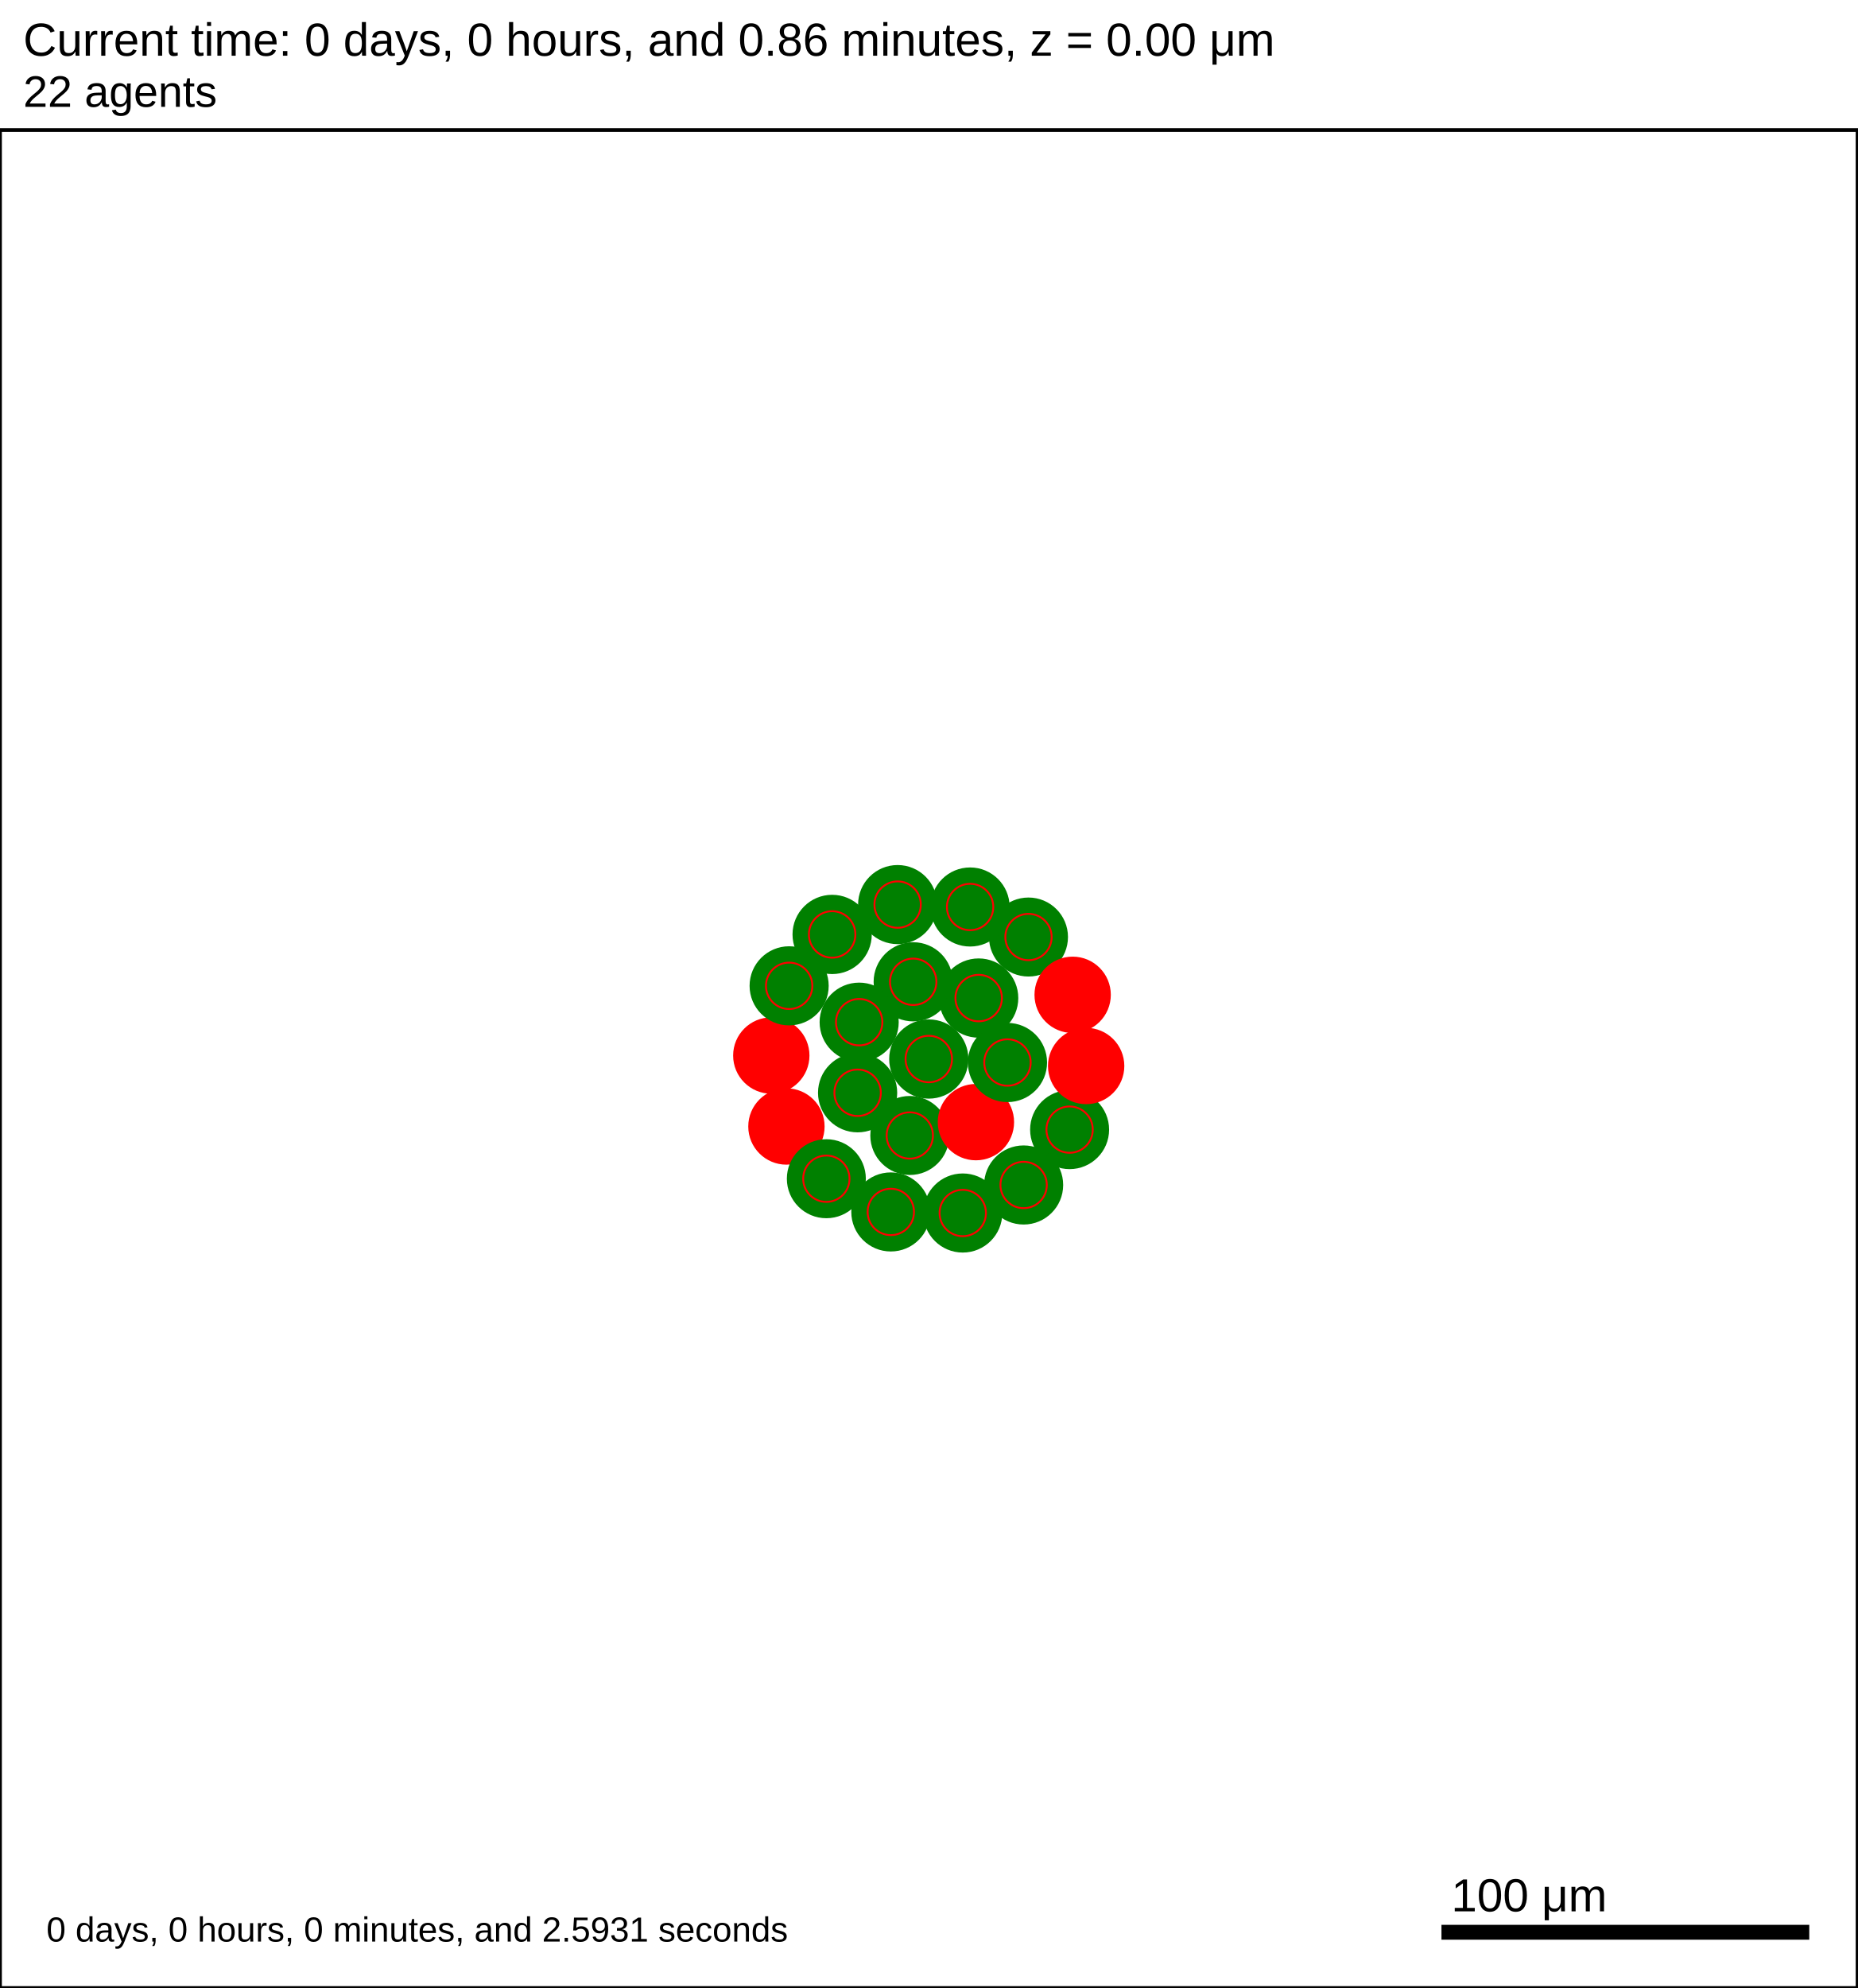
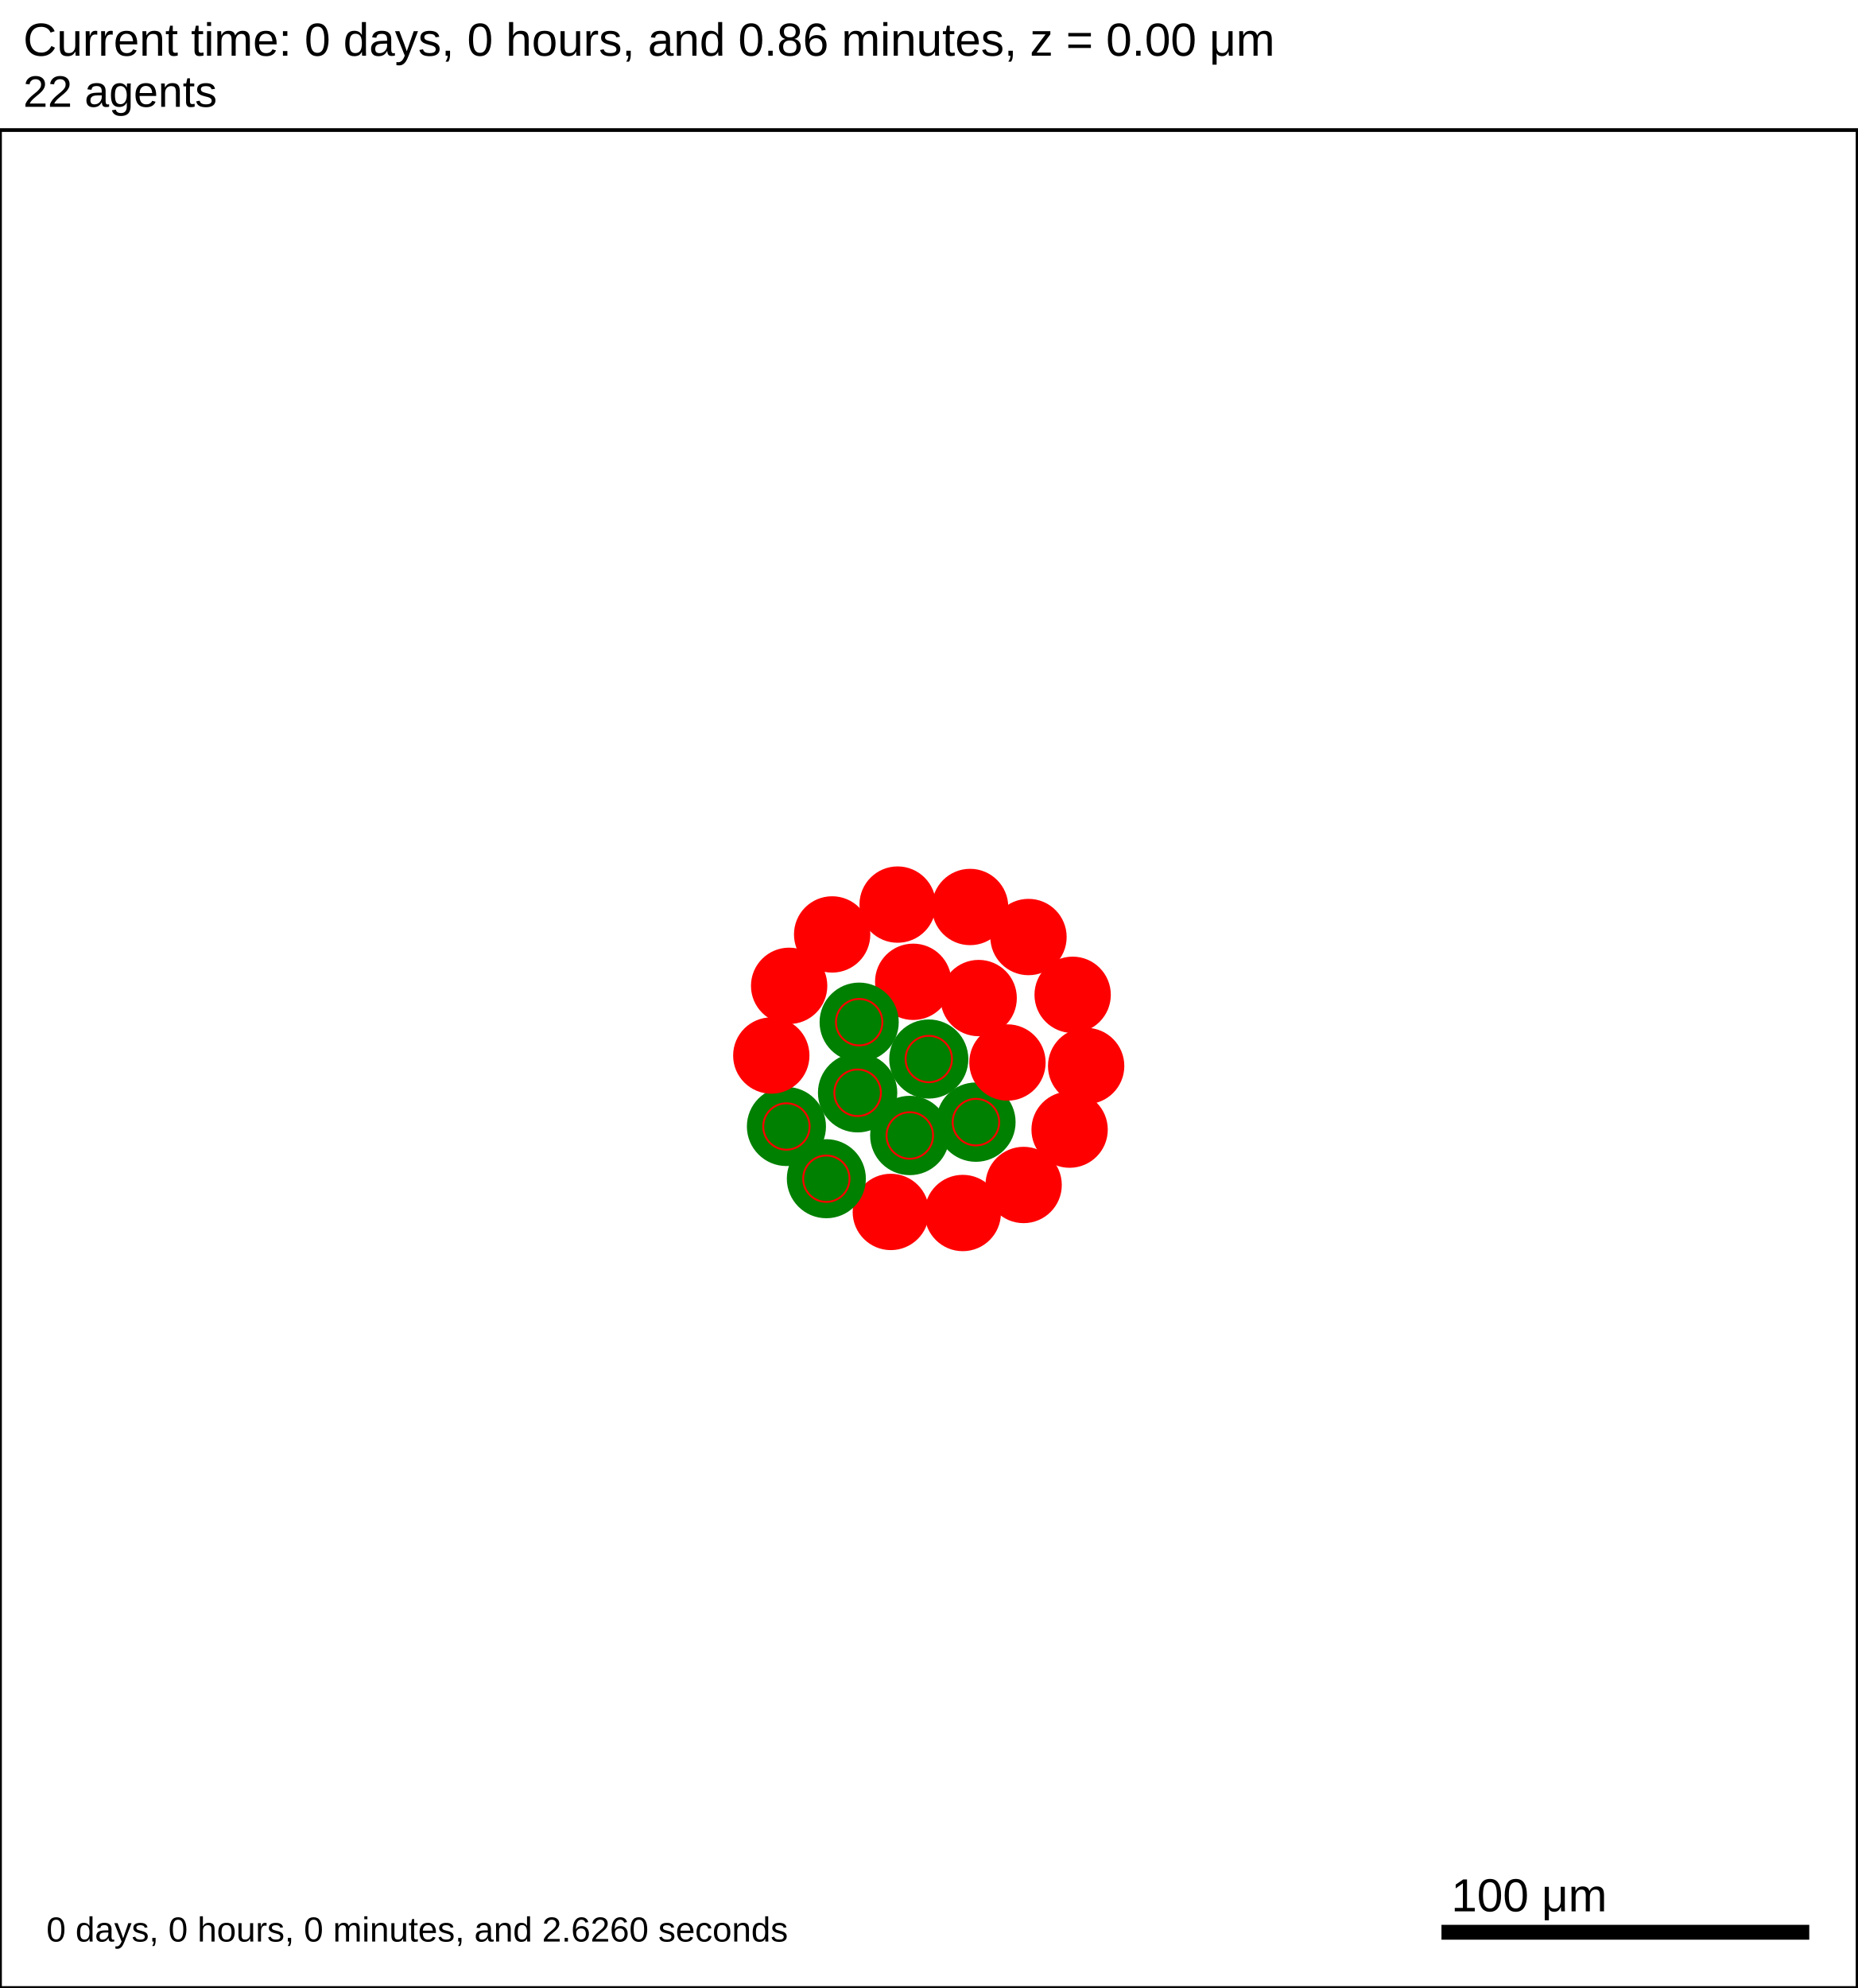
<svg xmlns="http://www.w3.org/2000/svg" version="1.1" width="500" height="535" id="svg2">
  <rect x="0" y="0" width="500" height="535" stroke-width="1" stroke="white" fill="white" />
  <text x="6.25" y="15" font-family="Arial" font-size="12.5" fill="black">
   Current time: 0 days, 0 hours, and 0.86 minutes, z = 0.00 μm
  </text>
  <text x="6.25" y="28.75" font-family="Arial" font-size="11.875" fill="black">
   22 agents
  </text>
  <g id="tissue" transform="translate(0,535) scale(1,-1)">
    <g id="ECM">
  </g>
    <g id="cells">
      <g id="cell0">
-         <circle cx="250" cy="250" r="10.412" stroke-width="0.5" stroke="green" fill="green" />
-         <circle cx="250" cy="250" r="6.252" stroke-width="0.5" stroke="red" fill="green" />
+         <circle cx="250" cy="250" r="10.397" stroke-width="0.5" stroke="green" fill="green" />
+         <circle cx="250" cy="250" r="6.243" stroke-width="0.5" stroke="red" fill="green" />
      </g>
      <g id="cell1">
-         <circle cx="230.842" cy="240.923" r="10.408" stroke-width="0.5" stroke="green" fill="green" />
-         <circle cx="230.842" cy="240.923" r="6.25" stroke-width="0.5" stroke="red" fill="green" />
+         <circle cx="230.842" cy="240.923" r="10.428" stroke-width="0.5" stroke="green" fill="green" />
+         <circle cx="230.842" cy="240.923" r="6.262" stroke-width="0.5" stroke="red" fill="green" />
      </g>
      <g id="cell2">
-         <circle cx="263.426" cy="266.406" r="10.416" stroke-width="0.5" stroke="green" fill="green" />
-         <circle cx="263.426" cy="266.406" r="6.255" stroke-width="0.5" stroke="red" fill="green" />
+         <circle cx="263.426" cy="266.406" r="10.023" stroke-width="0.5" stroke="red" fill="red" />
+         <circle cx="263.426" cy="266.406" r="6.018" stroke-width="0.5" stroke="red" fill="red" />
      </g>
      <g id="cell3">
-         <circle cx="244.892" cy="229.425" r="10.381" stroke-width="0.5" stroke="green" fill="green" />
-         <circle cx="244.892" cy="229.425" r="6.234" stroke-width="0.5" stroke="red" fill="green" />
+         <circle cx="244.892" cy="229.425" r="10.428" stroke-width="0.5" stroke="green" fill="green" />
+         <circle cx="244.892" cy="229.425" r="6.262" stroke-width="0.5" stroke="red" fill="green" />
      </g>
      <g id="cell4">
-         <circle cx="245.806" cy="270.781" r="10.401" stroke-width="0.5" stroke="green" fill="green" />
-         <circle cx="245.806" cy="270.781" r="6.246" stroke-width="0.5" stroke="red" fill="green" />
+         <circle cx="245.806" cy="270.781" r="10.023" stroke-width="0.5" stroke="red" fill="red" />
+         <circle cx="245.806" cy="270.781" r="6.018" stroke-width="0.5" stroke="red" fill="red" />
      </g>
      <g id="cell5">
-         <circle cx="262.688" cy="233.016" r="10.023" stroke-width="0.5" stroke="red" fill="red" />
-         <circle cx="262.688" cy="233.016" r="6.018" stroke-width="0.5" stroke="red" fill="red" />
+         <circle cx="262.688" cy="233.016" r="10.428" stroke-width="0.5" stroke="green" fill="green" />
+         <circle cx="262.688" cy="233.016" r="6.262" stroke-width="0.5" stroke="red" fill="green" />
      </g>
      <g id="cell6">
-         <circle cx="231.262" cy="259.916" r="10.397" stroke-width="0.5" stroke="green" fill="green" />
-         <circle cx="231.262" cy="259.916" r="6.243" stroke-width="0.5" stroke="red" fill="green" />
+         <circle cx="231.262" cy="259.916" r="10.405" stroke-width="0.5" stroke="green" fill="green" />
+         <circle cx="231.262" cy="259.916" r="6.248" stroke-width="0.5" stroke="red" fill="green" />
      </g>
      <g id="cell7">
-         <circle cx="271.179" cy="249.063" r="10.408" stroke-width="0.5" stroke="green" fill="green" />
-         <circle cx="271.179" cy="249.063" r="6.25" stroke-width="0.5" stroke="red" fill="green" />
+         <circle cx="271.179" cy="249.063" r="10.023" stroke-width="0.5" stroke="red" fill="red" />
+         <circle cx="271.179" cy="249.063" r="6.018" stroke-width="0.5" stroke="red" fill="red" />
      </g>
      <g id="cell8">
-         <circle cx="259.148" cy="208.561" r="10.394" stroke-width="0.5" stroke="green" fill="green" />
-         <circle cx="259.148" cy="208.561" r="6.241" stroke-width="0.5" stroke="red" fill="green" />
+         <circle cx="259.148" cy="208.561" r="10.023" stroke-width="0.5" stroke="red" fill="red" />
+         <circle cx="259.148" cy="208.561" r="6.018" stroke-width="0.5" stroke="red" fill="red" />
      </g>
      <g id="cell9">
-         <circle cx="211.683" cy="231.845" r="10.023" stroke-width="0.5" stroke="red" fill="red" />
-         <circle cx="211.683" cy="231.845" r="6.018" stroke-width="0.5" stroke="red" fill="red" />
+         <circle cx="211.683" cy="231.845" r="10.394" stroke-width="0.5" stroke="green" fill="green" />
+         <circle cx="211.683" cy="231.845" r="6.241" stroke-width="0.5" stroke="red" fill="green" />
      </g>
      <g id="cell10">
-         <circle cx="223.989" cy="283.53" r="10.416" stroke-width="0.5" stroke="green" fill="green" />
-         <circle cx="223.989" cy="283.53" r="6.255" stroke-width="0.5" stroke="red" fill="green" />
+         <circle cx="223.989" cy="283.53" r="10.023" stroke-width="0.5" stroke="red" fill="red" />
+         <circle cx="223.989" cy="283.53" r="6.018" stroke-width="0.5" stroke="red" fill="red" />
      </g>
      <g id="cell11">
-         <circle cx="276.838" cy="282.832" r="10.381" stroke-width="0.5" stroke="green" fill="green" />
-         <circle cx="276.838" cy="282.832" r="6.234" stroke-width="0.5" stroke="red" fill="green" />
+         <circle cx="276.838" cy="282.832" r="10.023" stroke-width="0.5" stroke="red" fill="red" />
+         <circle cx="276.838" cy="282.832" r="6.018" stroke-width="0.5" stroke="red" fill="red" />
      </g>
      <g id="cell12">
-         <circle cx="287.906" cy="231.002" r="10.381" stroke-width="0.5" stroke="green" fill="green" />
-         <circle cx="287.906" cy="231.002" r="6.234" stroke-width="0.5" stroke="red" fill="green" />
+         <circle cx="287.906" cy="231.002" r="10.023" stroke-width="0.5" stroke="red" fill="red" />
+         <circle cx="287.906" cy="231.002" r="6.018" stroke-width="0.5" stroke="red" fill="red" />
      </g>
      <g id="cell13">
-         <circle cx="239.783" cy="208.849" r="10.391" stroke-width="0.5" stroke="green" fill="green" />
-         <circle cx="239.783" cy="208.849" r="6.239" stroke-width="0.5" stroke="red" fill="green" />
+         <circle cx="239.783" cy="208.849" r="10.023" stroke-width="0.5" stroke="red" fill="red" />
+         <circle cx="239.783" cy="208.849" r="6.018" stroke-width="0.5" stroke="red" fill="red" />
      </g>
      <g id="cell14">
        <circle cx="207.61" cy="250.938" r="10.023" stroke-width="0.5" stroke="red" fill="red" />
        <circle cx="207.61" cy="250.938" r="6.018" stroke-width="0.5" stroke="red" fill="red" />
      </g>
      <g id="cell15">
-         <circle cx="241.613" cy="291.562" r="10.394" stroke-width="0.5" stroke="green" fill="green" />
-         <circle cx="241.613" cy="291.562" r="6.241" stroke-width="0.5" stroke="red" fill="green" />
+         <circle cx="241.613" cy="291.562" r="10.023" stroke-width="0.5" stroke="red" fill="red" />
+         <circle cx="241.613" cy="291.562" r="6.018" stroke-width="0.5" stroke="red" fill="red" />
      </g>
      <g id="cell16">
        <circle cx="288.725" cy="267.282" r="10.023" stroke-width="0.5" stroke="red" fill="red" />
        <circle cx="288.725" cy="267.282" r="6.018" stroke-width="0.5" stroke="red" fill="red" />
      </g>
      <g id="cell17">
-         <circle cx="275.531" cy="216.104" r="10.394" stroke-width="0.5" stroke="green" fill="green" />
-         <circle cx="275.531" cy="216.104" r="6.241" stroke-width="0.5" stroke="red" fill="green" />
+         <circle cx="275.531" cy="216.104" r="10.023" stroke-width="0.5" stroke="red" fill="red" />
+         <circle cx="275.531" cy="216.104" r="6.018" stroke-width="0.5" stroke="red" fill="red" />
      </g>
      <g id="cell18">
-         <circle cx="222.428" cy="217.789" r="10.381" stroke-width="0.5" stroke="green" fill="green" />
-         <circle cx="222.428" cy="217.789" r="6.234" stroke-width="0.5" stroke="red" fill="green" />
+         <circle cx="222.428" cy="217.789" r="10.387" stroke-width="0.5" stroke="green" fill="green" />
+         <circle cx="222.428" cy="217.789" r="6.237" stroke-width="0.5" stroke="red" fill="green" />
      </g>
      <g id="cell19">
-         <circle cx="212.413" cy="269.699" r="10.397" stroke-width="0.5" stroke="green" fill="green" />
-         <circle cx="212.413" cy="269.699" r="6.243" stroke-width="0.5" stroke="red" fill="green" />
+         <circle cx="212.413" cy="269.699" r="10.023" stroke-width="0.5" stroke="red" fill="red" />
+         <circle cx="212.413" cy="269.699" r="6.018" stroke-width="0.5" stroke="red" fill="red" />
      </g>
      <g id="cell20">
-         <circle cx="261.124" cy="290.915" r="10.391" stroke-width="0.5" stroke="green" fill="green" />
-         <circle cx="261.124" cy="290.915" r="6.239" stroke-width="0.5" stroke="red" fill="green" />
+         <circle cx="261.124" cy="290.915" r="10.023" stroke-width="0.5" stroke="red" fill="red" />
+         <circle cx="261.124" cy="290.915" r="6.018" stroke-width="0.5" stroke="red" fill="red" />
      </g>
      <g id="cell21">
        <circle cx="292.359" cy="248.125" r="10.023" stroke-width="0.5" stroke="red" fill="red" />
        <circle cx="292.359" cy="248.125" r="6.018" stroke-width="0.5" stroke="red" fill="red" />
      </g>
    </g>
  </g>
  <rect x="387.5" y="517.5" width="100" height="5" stroke-width="1" stroke="rgb(255,255,255)" fill="rgb(0,0,0)" />
  <text x="390.625" y="514.375" font-family="Arial" font-size="12.5" fill="black">
   100 μm
  </text>
  <text x="12.5" y="522.5" font-family="Arial" font-size="9.375" fill="black">
-    0 days, 0 hours, 0 minutes, and 2.5931 seconds
+    0 days, 0 hours, 0 minutes, and 2.6260 seconds
  </text>
  <rect x="0" y="35" width="500" height="500" stroke-width="1" stroke="rgb(0,0,0)" fill="none" />
</svg>
